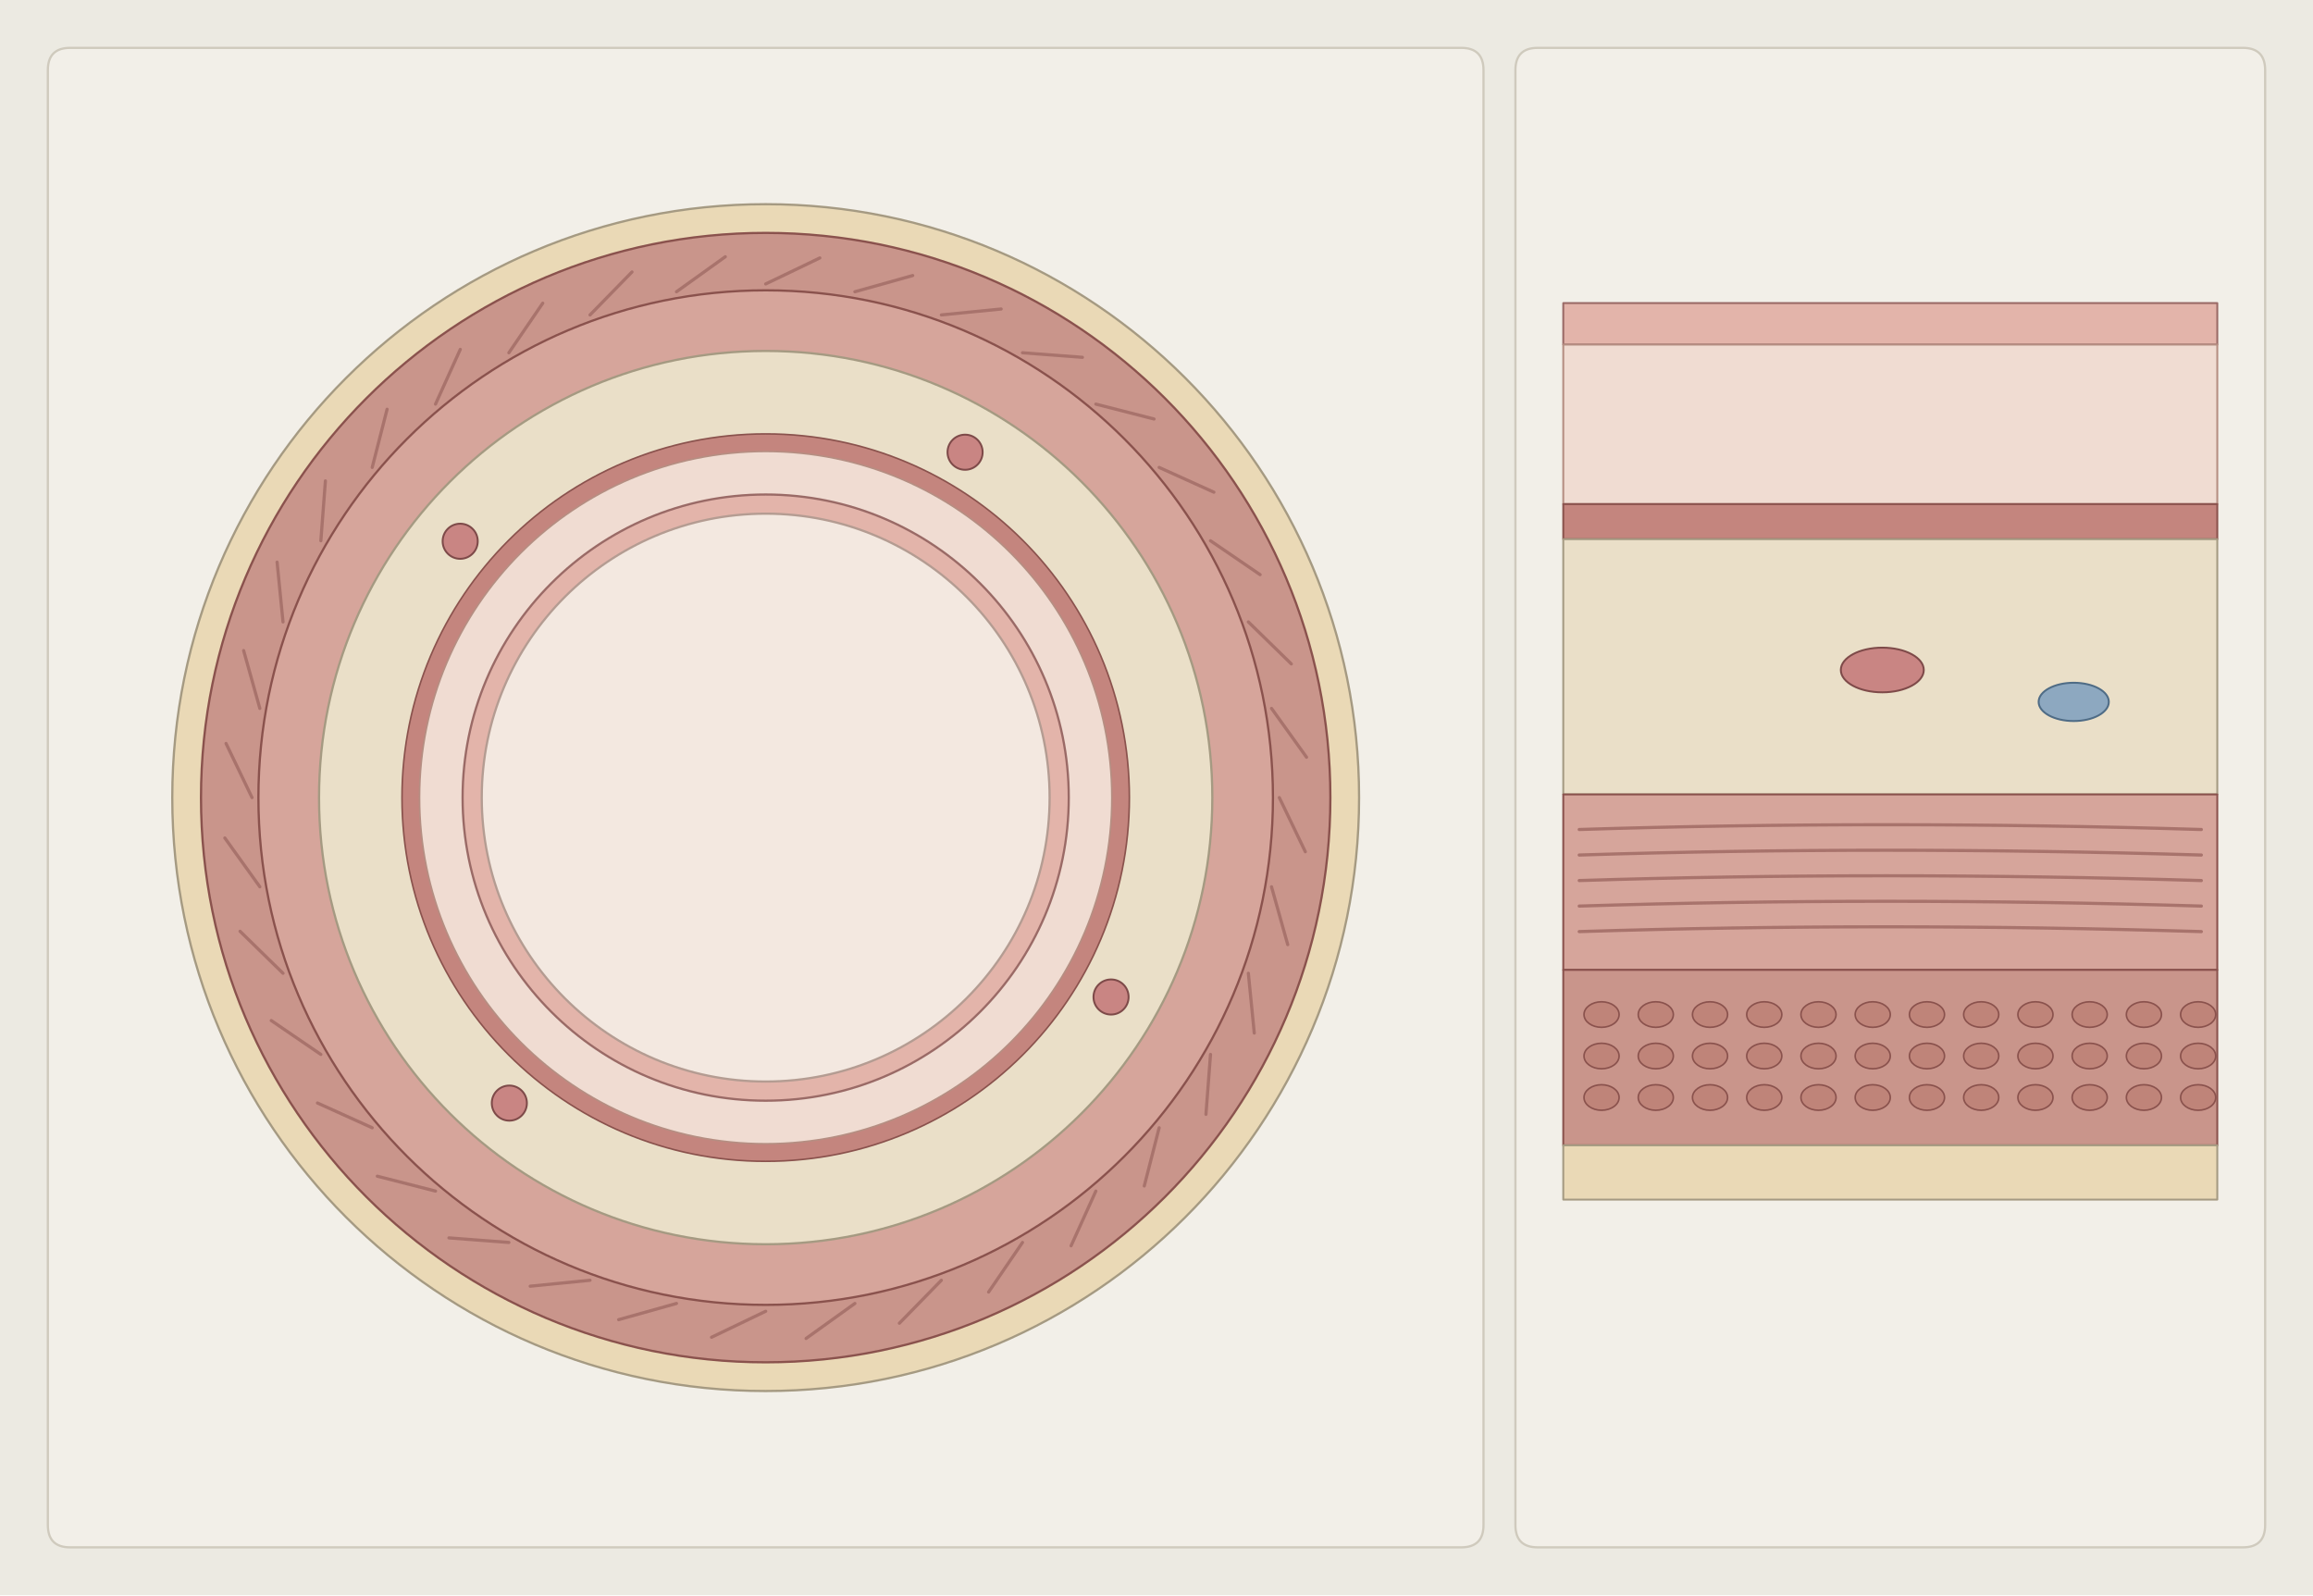
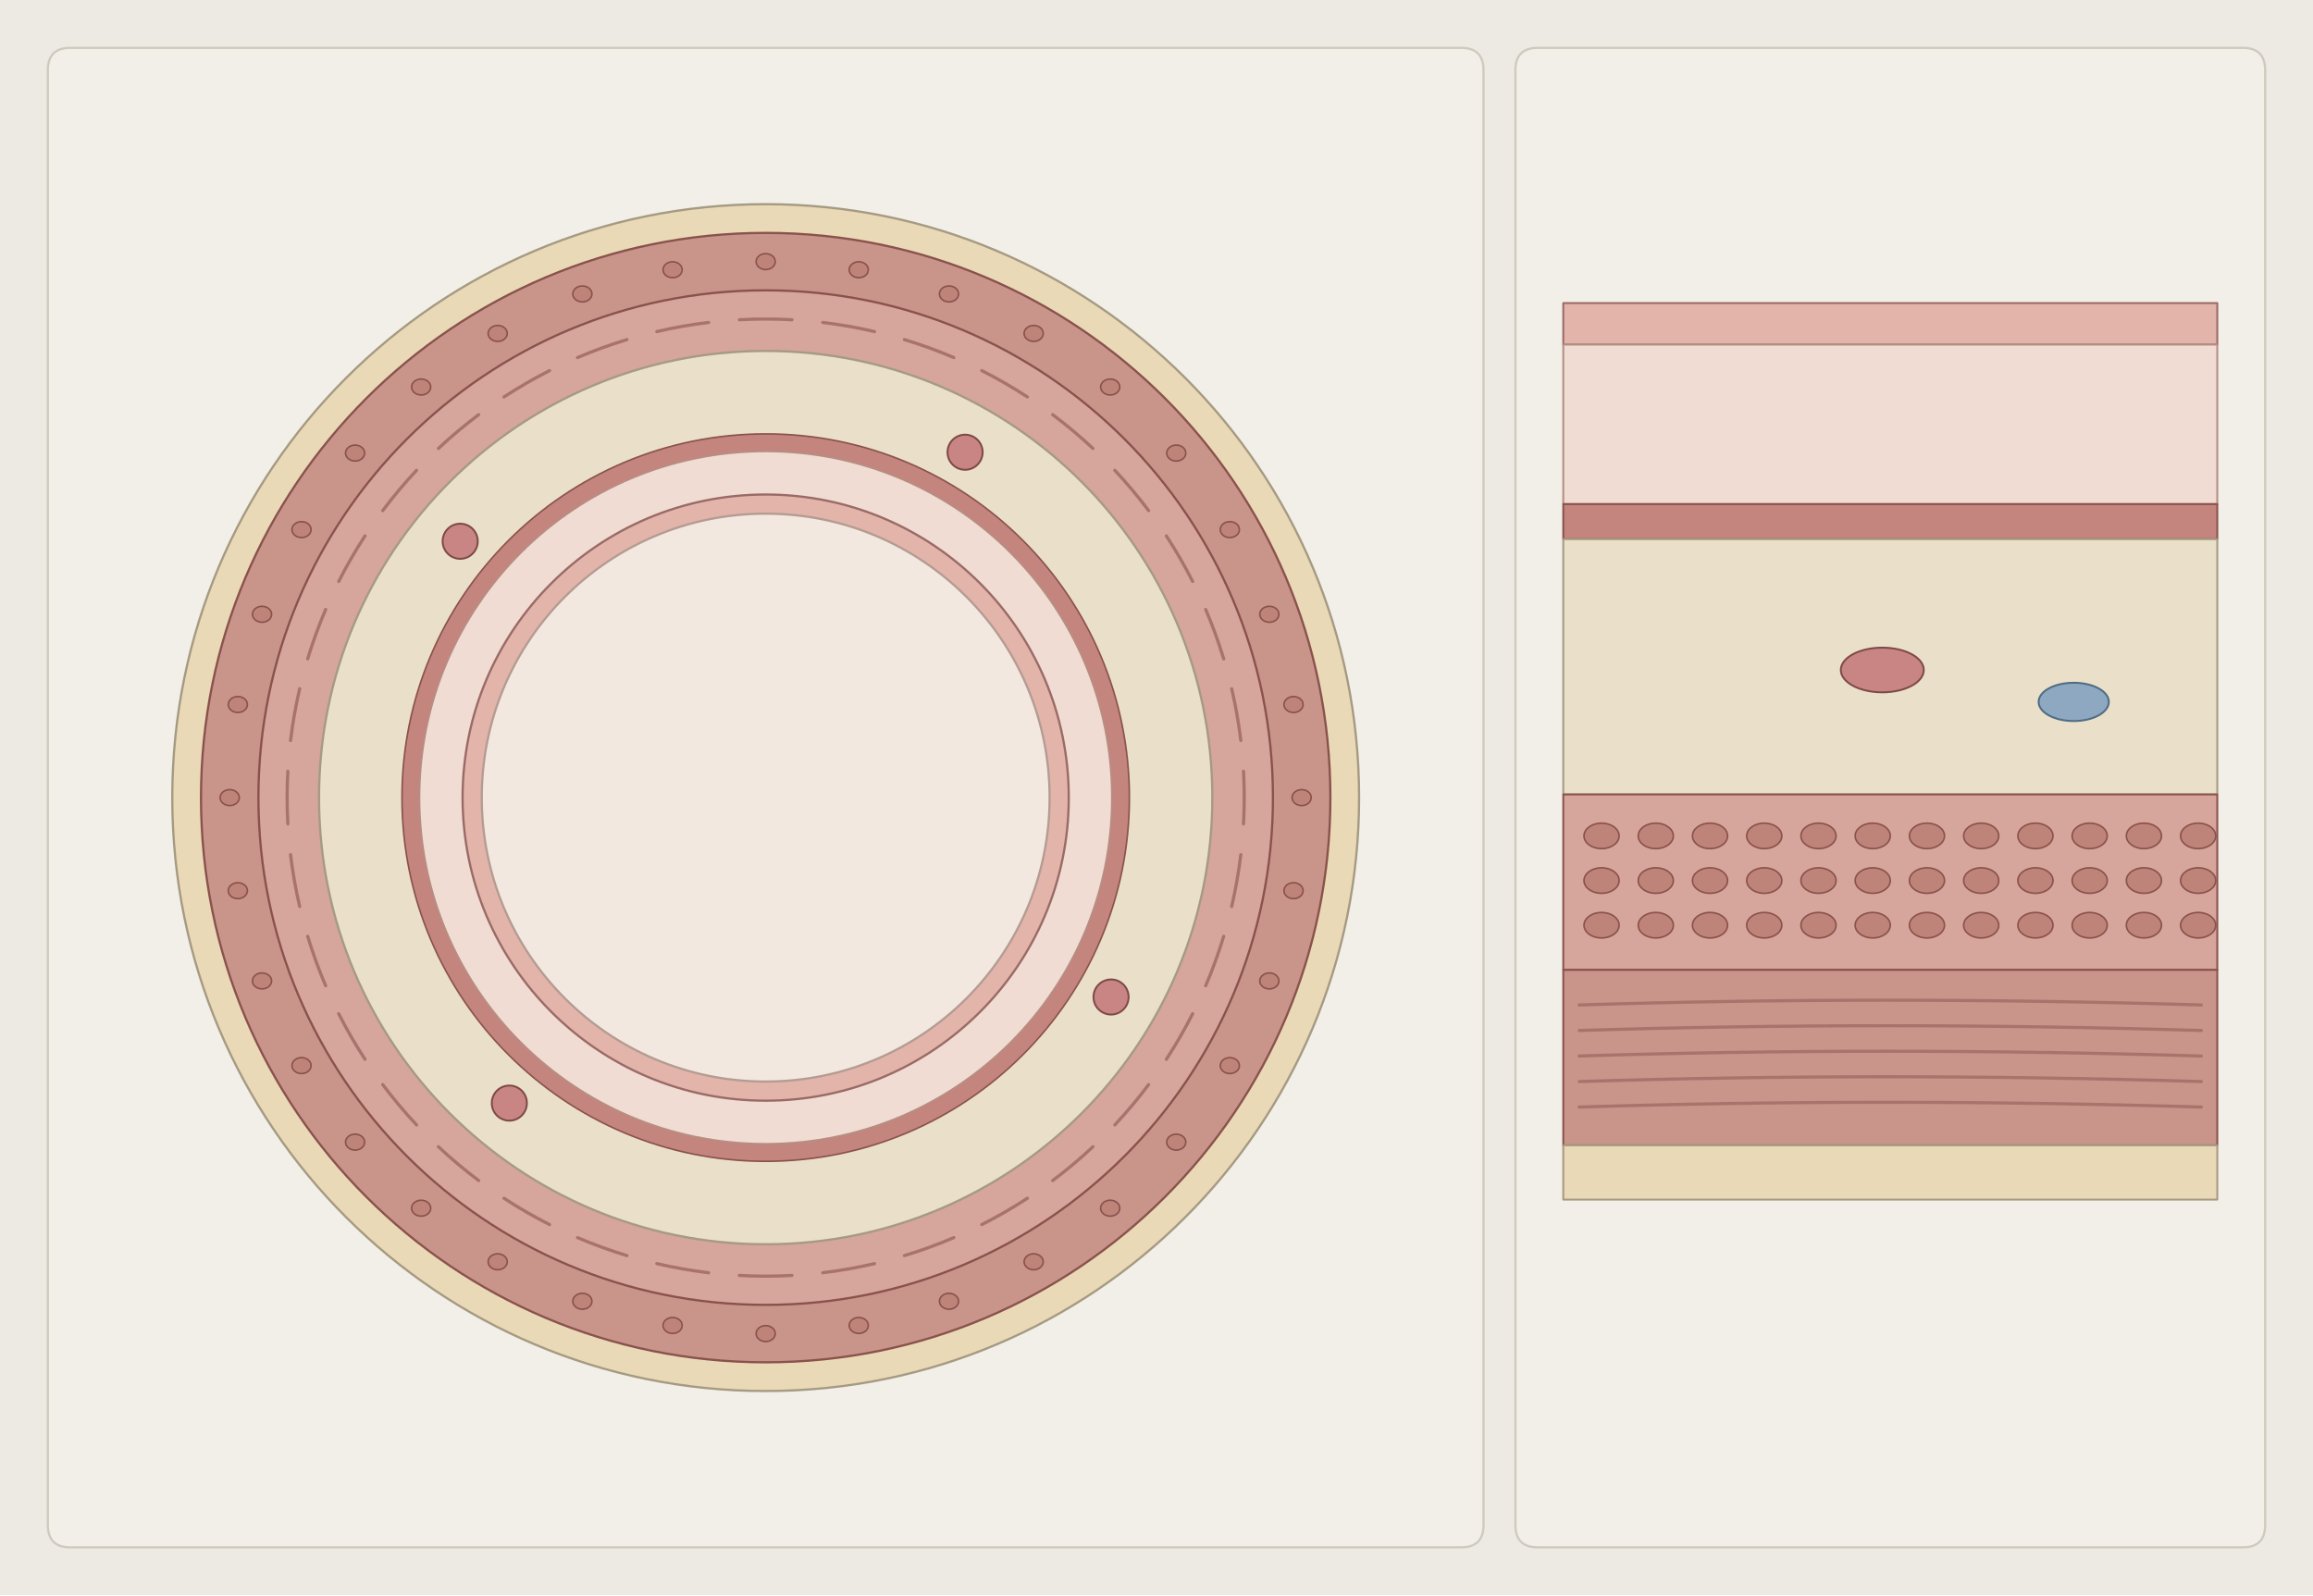
<svg xmlns="http://www.w3.org/2000/svg" viewBox="0 0 1450 1000" width="1450" height="1000">
  <rect width="1450" height="1000" fill="#ECEAE2" />
  <path d="M44 30H916Q930 30 930 44V956Q930 970 916 970H44Q30 970 30 956V44Q30 30 44 30Z" fill="#F2EFE8" stroke="#CFCABD" stroke-width="1.4" />
  <path d="M964 30H1406Q1420 30 1420 44V956Q1420 970 1406 970H964Q950 970 950 956V44Q950 30 964 30Z" fill="#F2EFE8" stroke="#CFCABD" stroke-width="1.4" />
  <path d="M108 500A372 372 0 1 0 852 500A372 372 0 1 0 108 500Z" fill="#EAD9B6" stroke="#A59A82" stroke-width="1.4" stroke-linejoin="round" />
  <path d="M126 500A354 354 0 1 0 834 500A354 354 0 1 0 126 500Z" fill="#C9958B" stroke="#8A524D" stroke-width="1.4" stroke-linejoin="round" />
  <path d="M162 500A318 318 0 1 0 798 500A318 318 0 1 0 162 500Z" fill="#D6A59B" stroke="#8A524D" stroke-width="1.4" stroke-linejoin="round" />
  <path d="M200 500A280 280 0 1 0 760 500A280 280 0 1 0 200 500Z" fill="#EADFC8" stroke="#A59A82" stroke-width="1.4" stroke-linejoin="round" />
  <path d="M252 500A228 228 0 1 0 708 500A228 228 0 1 0 252 500Z" fill="#C4857E" stroke="#8A524D" stroke-width="1" stroke-linejoin="round" />
  <path d="M263 500A217 217 0 1 0 697 500A217 217 0 1 0 263 500Z" fill="#F0DCD2" stroke="#B58E82" stroke-width="1" stroke-linejoin="round" />
  <path d="M290 500A190 190 0 1 0 670 500A190 190 0 1 0 290 500Z" fill="#E3B4AA" stroke="#9A6A66" stroke-width="1.4" stroke-linejoin="round" />
  <path d="M302 500A178 178 0 1 0 658 500A178 178 0 1 0 302 500Z" fill="#F3E8E0" stroke="#B49C92" stroke-width="1.4" stroke-linejoin="round" />
-   <path d="M802 500L818.301 533.943" fill="none" stroke="#A8736C" stroke-width="2" stroke-linecap="round" stroke-linejoin="round" />
-   <path d="M797.108 555.915L807.268 592.173" fill="none" stroke="#A8736C" stroke-width="2" stroke-linecap="round" stroke-linejoin="round" />
-   <path d="M782.581 610.13L786.29 647.602" fill="none" stroke="#A8736C" stroke-width="2" stroke-linecap="round" stroke-linejoin="round" />
-   <path d="M758.86 661L756.006 698.547" fill="none" stroke="#A8736C" stroke-width="2" stroke-linecap="round" stroke-linejoin="round" />
-   <path d="M726.666 706.978L717.336 743.458" fill="none" stroke="#A8736C" stroke-width="2" stroke-linecap="round" stroke-linejoin="round" />
-   <path d="M686.978 746.666L671.454 780.972" fill="none" stroke="#A8736C" stroke-width="2" stroke-linecap="round" stroke-linejoin="round" />
-   <path d="M641 778.86L619.755 809.949" fill="none" stroke="#A8736C" stroke-width="2" stroke-linecap="round" stroke-linejoin="round" />
-   <path d="M590.13 802.581L563.81 829.509" fill="none" stroke="#A8736C" stroke-width="2" stroke-linecap="round" stroke-linejoin="round" />
-   <path d="M535.915 817.108L505.318 839.056" fill="none" stroke="#A8736C" stroke-width="2" stroke-linecap="round" stroke-linejoin="round" />
-   <path d="M480 822L446.057 838.301" fill="none" stroke="#A8736C" stroke-width="2" stroke-linecap="round" stroke-linejoin="round" />
-   <path d="M424.085 817.108L387.827 827.268" fill="none" stroke="#A8736C" stroke-width="2" stroke-linecap="round" stroke-linejoin="round" />
-   <path d="M369.87 802.581L332.398 806.29" fill="none" stroke="#A8736C" stroke-width="2" stroke-linecap="round" stroke-linejoin="round" />
-   <path d="M319 778.86L281.453 776.006" fill="none" stroke="#A8736C" stroke-width="2" stroke-linecap="round" stroke-linejoin="round" />
-   <path d="M273.022 746.666L236.542 737.336" fill="none" stroke="#A8736C" stroke-width="2" stroke-linecap="round" stroke-linejoin="round" />
-   <path d="M233.334 706.978L199.028 691.454" fill="none" stroke="#A8736C" stroke-width="2" stroke-linecap="round" stroke-linejoin="round" />
-   <path d="M201.14 661L170.051 639.755" fill="none" stroke="#A8736C" stroke-width="2" stroke-linecap="round" stroke-linejoin="round" />
-   <path d="M177.419 610.13L150.491 583.81" fill="none" stroke="#A8736C" stroke-width="2" stroke-linecap="round" stroke-linejoin="round" />
-   <path d="M162.892 555.915L140.944 525.318" fill="none" stroke="#A8736C" stroke-width="2" stroke-linecap="round" stroke-linejoin="round" />
-   <path d="M158 500L141.699 466.057" fill="none" stroke="#A8736C" stroke-width="2" stroke-linecap="round" stroke-linejoin="round" />
-   <path d="M162.892 444.085L152.732 407.827" fill="none" stroke="#A8736C" stroke-width="2" stroke-linecap="round" stroke-linejoin="round" />
-   <path d="M177.419 389.87L173.71 352.398" fill="none" stroke="#A8736C" stroke-width="2" stroke-linecap="round" stroke-linejoin="round" />
-   <path d="M201.14 339L203.994 301.453" fill="none" stroke="#A8736C" stroke-width="2" stroke-linecap="round" stroke-linejoin="round" />
-   <path d="M233.334 293.022L242.664 256.542" fill="none" stroke="#A8736C" stroke-width="2" stroke-linecap="round" stroke-linejoin="round" />
-   <path d="M273.022 253.334L288.546 219.028" fill="none" stroke="#A8736C" stroke-width="2" stroke-linecap="round" stroke-linejoin="round" />
-   <path d="M319 221.14L340.245 190.051" fill="none" stroke="#A8736C" stroke-width="2" stroke-linecap="round" stroke-linejoin="round" />
-   <path d="M369.87 197.419L396.19 170.491" fill="none" stroke="#A8736C" stroke-width="2" stroke-linecap="round" stroke-linejoin="round" />
-   <path d="M424.085 182.892L454.682 160.944" fill="none" stroke="#A8736C" stroke-width="2" stroke-linecap="round" stroke-linejoin="round" />
-   <path d="M480 178L513.943 161.699" fill="none" stroke="#A8736C" stroke-width="2" stroke-linecap="round" stroke-linejoin="round" />
-   <path d="M535.915 182.892L572.173 172.732" fill="none" stroke="#A8736C" stroke-width="2" stroke-linecap="round" stroke-linejoin="round" />
-   <path d="M590.13 197.419L627.602 193.71" fill="none" stroke="#A8736C" stroke-width="2" stroke-linecap="round" stroke-linejoin="round" />
-   <path d="M641 221.14L678.547 223.994" fill="none" stroke="#A8736C" stroke-width="2" stroke-linecap="round" stroke-linejoin="round" />
-   <path d="M686.978 253.334L723.458 262.664" fill="none" stroke="#A8736C" stroke-width="2" stroke-linecap="round" stroke-linejoin="round" />
-   <path d="M726.666 293.022L760.972 308.546" fill="none" stroke="#A8736C" stroke-width="2" stroke-linecap="round" stroke-linejoin="round" />
-   <path d="M758.86 339L789.949 360.245" fill="none" stroke="#A8736C" stroke-width="2" stroke-linecap="round" stroke-linejoin="round" />
-   <path d="M782.581 389.87L809.509 416.19" fill="none" stroke="#A8736C" stroke-width="2" stroke-linecap="round" stroke-linejoin="round" />
-   <path d="M797.108 444.085L819.056 474.682" fill="none" stroke="#A8736C" stroke-width="2" stroke-linecap="round" stroke-linejoin="round" />
+   <path d="M810 500A6 5 0 1 0 822 500A6 5 0 1 0 810 500Z" fill="#BF8479" stroke="#8A524D" stroke-width="1" stroke-linejoin="round" />
+   <path d="M779.546 483.508A300 300 0 0 1 779.546 516.492" fill="none" stroke="#A8736C" stroke-width="2" stroke-linecap="round" stroke-linejoin="round" />
+   <path d="M804.9 558.35A6 5 0 1 0 816.9 558.35A6 5 0 1 0 804.9 558.35Z" fill="#BF8479" stroke="#8A524D" stroke-width="1" stroke-linejoin="round" />
+   <path d="M777.859 535.775A300 300 0 0 1 772.132 568.257" fill="none" stroke="#A8736C" stroke-width="2" stroke-linecap="round" stroke-linejoin="round" />
+   <path d="M789.74 614.92A6 5 0 1 0 801.74 614.92A6 5 0 1 0 789.74 614.92Z" fill="#BF8479" stroke="#8A524D" stroke-width="1" stroke-linejoin="round" />
+   <path d="M767.122 586.954A300 300 0 0 1 755.841 617.948" fill="none" stroke="#A8736C" stroke-width="2" stroke-linecap="round" stroke-linejoin="round" />
+   <path d="M764.98 668A6 5 0 1 0 776.98 668A6 5 0 1 0 764.98 668Z" fill="#BF8479" stroke="#8A524D" stroke-width="1" stroke-linejoin="round" />
+   <path d="M747.661 635.491A300 300 0 0 1 731.169 664.055" fill="none" stroke="#A8736C" stroke-width="2" stroke-linecap="round" stroke-linejoin="round" />
+   <path d="M731.39 715.98A6 5 0 1 0 743.39 715.98A6 5 0 1 0 731.39 715.98Z" fill="#BF8479" stroke="#8A524D" stroke-width="1" stroke-linejoin="round" />
+   <path d="M720.066 679.911A300 300 0 0 1 698.865 705.178" fill="none" stroke="#A8736C" stroke-width="2" stroke-linecap="round" stroke-linejoin="round" />
+   <path d="M689.98 757.39A6 5 0 1 0 701.98 757.39A6 5 0 1 0 689.98 757.39Z" fill="#BF8479" stroke="#8A524D" stroke-width="1" stroke-linejoin="round" />
+   <path d="M685.178 718.865A300 300 0 0 1 659.911 740.066" fill="none" stroke="#A8736C" stroke-width="2" stroke-linecap="round" stroke-linejoin="round" />
+   <path d="M642 790.98A6 5 0 1 0 654 790.98A6 5 0 1 0 642 790.98Z" fill="#BF8479" stroke="#8A524D" stroke-width="1" stroke-linejoin="round" />
+   <path d="M644.055 751.169A300 300 0 0 1 615.491 767.661" fill="none" stroke="#A8736C" stroke-width="2" stroke-linecap="round" stroke-linejoin="round" />
+   <path d="M588.92 815.74A6 5 0 1 0 600.92 815.74A6 5 0 1 0 588.92 815.74Z" fill="#BF8479" stroke="#8A524D" stroke-width="1" stroke-linejoin="round" />
+   <path d="M597.948 775.841A300 300 0 0 1 566.954 787.122" fill="none" stroke="#A8736C" stroke-width="2" stroke-linecap="round" stroke-linejoin="round" />
+   <path d="M532.35 830.9A6 5 0 1 0 544.35 830.9A6 5 0 1 0 532.35 830.9Z" fill="#BF8479" stroke="#8A524D" stroke-width="1" stroke-linejoin="round" />
+   <path d="M548.257 792.132A300 300 0 0 1 515.775 797.859" fill="none" stroke="#A8736C" stroke-width="2" stroke-linecap="round" stroke-linejoin="round" />
+   <path d="M474 836A6 5 0 1 0 486 836A6 5 0 1 0 474 836Z" fill="#BF8479" stroke="#8A524D" stroke-width="1" stroke-linejoin="round" />
+   <path d="M496.492 799.546A300 300 0 0 1 463.508 799.546" fill="none" stroke="#A8736C" stroke-width="2" stroke-linecap="round" stroke-linejoin="round" />
+   <path d="M415.65 830.9A6 5 0 1 0 427.65 830.9A6 5 0 1 0 415.65 830.9Z" fill="#BF8479" stroke="#8A524D" stroke-width="1" stroke-linejoin="round" />
+   <path d="M444.225 797.859A300 300 0 0 1 411.743 792.132" fill="none" stroke="#A8736C" stroke-width="2" stroke-linecap="round" stroke-linejoin="round" />
+   <path d="M359.08 815.74A6 5 0 1 0 371.08 815.74A6 5 0 1 0 359.08 815.74Z" fill="#BF8479" stroke="#8A524D" stroke-width="1" stroke-linejoin="round" />
+   <path d="M393.046 787.122A300 300 0 0 1 362.052 775.841" fill="none" stroke="#A8736C" stroke-width="2" stroke-linecap="round" stroke-linejoin="round" />
+   <path d="M306 790.98A6 5 0 1 0 318 790.98A6 5 0 1 0 306 790.98Z" fill="#BF8479" stroke="#8A524D" stroke-width="1" stroke-linejoin="round" />
+   <path d="M344.509 767.661A300 300 0 0 1 315.945 751.169" fill="none" stroke="#A8736C" stroke-width="2" stroke-linecap="round" stroke-linejoin="round" />
+   <path d="M258.02 757.39A6 5 0 1 0 270.02 757.39A6 5 0 1 0 258.02 757.39Z" fill="#BF8479" stroke="#8A524D" stroke-width="1" stroke-linejoin="round" />
+   <path d="M300.089 740.066A300 300 0 0 1 274.822 718.865" fill="none" stroke="#A8736C" stroke-width="2" stroke-linecap="round" stroke-linejoin="round" />
+   <path d="M216.61 715.98A6 5 0 1 0 228.61 715.98A6 5 0 1 0 216.61 715.98Z" fill="#BF8479" stroke="#8A524D" stroke-width="1" stroke-linejoin="round" />
+   <path d="M261.135 705.178A300 300 0 0 1 239.934 679.911" fill="none" stroke="#A8736C" stroke-width="2" stroke-linecap="round" stroke-linejoin="round" />
+   <path d="M183.02 668A6 5 0 1 0 195.02 668A6 5 0 1 0 183.02 668Z" fill="#BF8479" stroke="#8A524D" stroke-width="1" stroke-linejoin="round" />
+   <path d="M228.831 664.055A300 300 0 0 1 212.339 635.491" fill="none" stroke="#A8736C" stroke-width="2" stroke-linecap="round" stroke-linejoin="round" />
+   <path d="M158.26 614.92A6 5 0 1 0 170.26 614.92A6 5 0 1 0 158.26 614.92Z" fill="#BF8479" stroke="#8A524D" stroke-width="1" stroke-linejoin="round" />
+   <path d="M204.159 617.948A300 300 0 0 1 192.878 586.954" fill="none" stroke="#A8736C" stroke-width="2" stroke-linecap="round" stroke-linejoin="round" />
+   <path d="M143.1 558.35A6 5 0 1 0 155.1 558.35A6 5 0 1 0 143.1 558.35Z" fill="#BF8479" stroke="#8A524D" stroke-width="1" stroke-linejoin="round" />
+   <path d="M187.868 568.257A300 300 0 0 1 182.141 535.775" fill="none" stroke="#A8736C" stroke-width="2" stroke-linecap="round" stroke-linejoin="round" />
+   <path d="M138 500A6 5 0 1 0 150 500A6 5 0 1 0 138 500Z" fill="#BF8479" stroke="#8A524D" stroke-width="1" stroke-linejoin="round" />
+   <path d="M180.454 516.492A300 300 0 0 1 180.454 483.508" fill="none" stroke="#A8736C" stroke-width="2" stroke-linecap="round" stroke-linejoin="round" />
+   <path d="M143.1 441.65A6 5 0 1 0 155.1 441.65A6 5 0 1 0 143.1 441.65Z" fill="#BF8479" stroke="#8A524D" stroke-width="1" stroke-linejoin="round" />
+   <path d="M182.141 464.225A300 300 0 0 1 187.868 431.743" fill="none" stroke="#A8736C" stroke-width="2" stroke-linecap="round" stroke-linejoin="round" />
+   <path d="M158.26 385.08A6 5 0 1 0 170.26 385.08A6 5 0 1 0 158.26 385.08Z" fill="#BF8479" stroke="#8A524D" stroke-width="1" stroke-linejoin="round" />
+   <path d="M192.878 413.046A300 300 0 0 1 204.159 382.052" fill="none" stroke="#A8736C" stroke-width="2" stroke-linecap="round" stroke-linejoin="round" />
+   <path d="M183.02 332A6 5 0 1 0 195.02 332A6 5 0 1 0 183.02 332Z" fill="#BF8479" stroke="#8A524D" stroke-width="1" stroke-linejoin="round" />
+   <path d="M212.339 364.509A300 300 0 0 1 228.831 335.945" fill="none" stroke="#A8736C" stroke-width="2" stroke-linecap="round" stroke-linejoin="round" />
+   <path d="M216.61 284.02A6 5 0 1 0 228.61 284.02A6 5 0 1 0 216.61 284.02Z" fill="#BF8479" stroke="#8A524D" stroke-width="1" stroke-linejoin="round" />
+   <path d="M239.934 320.089A300 300 0 0 1 261.135 294.822" fill="none" stroke="#A8736C" stroke-width="2" stroke-linecap="round" stroke-linejoin="round" />
+   <path d="M258.02 242.61A6 5 0 1 0 270.02 242.61A6 5 0 1 0 258.02 242.61Z" fill="#BF8479" stroke="#8A524D" stroke-width="1" stroke-linejoin="round" />
+   <path d="M274.822 281.135A300 300 0 0 1 300.089 259.934" fill="none" stroke="#A8736C" stroke-width="2" stroke-linecap="round" stroke-linejoin="round" />
+   <path d="M306 209.02A6 5 0 1 0 318 209.02A6 5 0 1 0 306 209.02Z" fill="#BF8479" stroke="#8A524D" stroke-width="1" stroke-linejoin="round" />
+   <path d="M315.945 248.831A300 300 0 0 1 344.509 232.339" fill="none" stroke="#A8736C" stroke-width="2" stroke-linecap="round" stroke-linejoin="round" />
+   <path d="M359.08 184.26A6 5 0 1 0 371.08 184.26A6 5 0 1 0 359.08 184.26Z" fill="#BF8479" stroke="#8A524D" stroke-width="1" stroke-linejoin="round" />
+   <path d="M362.052 224.159A300 300 0 0 1 393.046 212.878" fill="none" stroke="#A8736C" stroke-width="2" stroke-linecap="round" stroke-linejoin="round" />
+   <path d="M415.65 169.1A6 5 0 1 0 427.65 169.1A6 5 0 1 0 415.65 169.1Z" fill="#BF8479" stroke="#8A524D" stroke-width="1" stroke-linejoin="round" />
+   <path d="M411.743 207.868A300 300 0 0 1 444.225 202.141" fill="none" stroke="#A8736C" stroke-width="2" stroke-linecap="round" stroke-linejoin="round" />
+   <path d="M474 164A6 5 0 1 0 486 164A6 5 0 1 0 474 164Z" fill="#BF8479" stroke="#8A524D" stroke-width="1" stroke-linejoin="round" />
+   <path d="M463.508 200.454A300 300 0 0 1 496.492 200.454" fill="none" stroke="#A8736C" stroke-width="2" stroke-linecap="round" stroke-linejoin="round" />
+   <path d="M532.35 169.1A6 5 0 1 0 544.35 169.1A6 5 0 1 0 532.35 169.1Z" fill="#BF8479" stroke="#8A524D" stroke-width="1" stroke-linejoin="round" />
+   <path d="M515.775 202.141A300 300 0 0 1 548.257 207.868" fill="none" stroke="#A8736C" stroke-width="2" stroke-linecap="round" stroke-linejoin="round" />
+   <path d="M588.92 184.26A6 5 0 1 0 600.92 184.26A6 5 0 1 0 588.92 184.26Z" fill="#BF8479" stroke="#8A524D" stroke-width="1" stroke-linejoin="round" />
+   <path d="M566.954 212.878A300 300 0 0 1 597.948 224.159" fill="none" stroke="#A8736C" stroke-width="2" stroke-linecap="round" stroke-linejoin="round" />
+   <path d="M642 209.02A6 5 0 1 0 654 209.02A6 5 0 1 0 642 209.02Z" fill="#BF8479" stroke="#8A524D" stroke-width="1" stroke-linejoin="round" />
+   <path d="M615.491 232.339A300 300 0 0 1 644.055 248.831" fill="none" stroke="#A8736C" stroke-width="2" stroke-linecap="round" stroke-linejoin="round" />
+   <path d="M689.98 242.61A6 5 0 1 0 701.98 242.61A6 5 0 1 0 689.98 242.61Z" fill="#BF8479" stroke="#8A524D" stroke-width="1" stroke-linejoin="round" />
+   <path d="M659.911 259.934A300 300 0 0 1 685.178 281.135" fill="none" stroke="#A8736C" stroke-width="2" stroke-linecap="round" stroke-linejoin="round" />
+   <path d="M731.39 284.02A6 5 0 1 0 743.39 284.02A6 5 0 1 0 731.39 284.02Z" fill="#BF8479" stroke="#8A524D" stroke-width="1" stroke-linejoin="round" />
+   <path d="M698.865 294.822A300 300 0 0 1 720.066 320.089" fill="none" stroke="#A8736C" stroke-width="2" stroke-linecap="round" stroke-linejoin="round" />
+   <path d="M764.98 332A6 5 0 1 0 776.98 332A6 5 0 1 0 764.98 332Z" fill="#BF8479" stroke="#8A524D" stroke-width="1" stroke-linejoin="round" />
+   <path d="M731.169 335.945A300 300 0 0 1 747.661 364.509" fill="none" stroke="#A8736C" stroke-width="2" stroke-linecap="round" stroke-linejoin="round" />
+   <path d="M789.74 385.08A6 5 0 1 0 801.74 385.08A6 5 0 1 0 789.74 385.08Z" fill="#BF8479" stroke="#8A524D" stroke-width="1" stroke-linejoin="round" />
+   <path d="M755.841 382.052A300 300 0 0 1 767.122 413.046" fill="none" stroke="#A8736C" stroke-width="2" stroke-linecap="round" stroke-linejoin="round" />
+   <path d="M804.9 441.65A6 5 0 1 0 816.9 441.65A6 5 0 1 0 804.9 441.65Z" fill="#BF8479" stroke="#8A524D" stroke-width="1" stroke-linejoin="round" />
+   <path d="M772.132 431.743A300 300 0 0 1 777.859 464.225" fill="none" stroke="#A8736C" stroke-width="2" stroke-linecap="round" stroke-linejoin="round" />
  <path d="M685.51 625A11 11 0 1 0 707.51 625A11 11 0 1 0 685.51 625Z" fill="#C98583" stroke="#7E4A49" stroke-width="1.2" stroke-linejoin="round" />
  <path d="M308.3 691.51A11 11 0 1 0 330.3 691.51A11 11 0 1 0 308.3 691.51Z" fill="#C98583" stroke="#7E4A49" stroke-width="1.2" stroke-linejoin="round" />
  <path d="M277.49 339.3A11 11 0 1 0 299.49 339.3A11 11 0 1 0 277.49 339.3Z" fill="#C98583" stroke="#7E4A49" stroke-width="1.2" stroke-linejoin="round" />
  <path d="M594 283.49A11 11 0 1 0 616 283.49A11 11 0 1 0 594 283.49Z" fill="#C98583" stroke="#7E4A49" stroke-width="1.2" stroke-linejoin="round" />
  <path d="M980 190L1390 190L1390 216L980 216Z" fill="#E3B4AA" stroke="#9A6A66" stroke-width="1.2" stroke-linejoin="round" />
  <path d="M980 216L1390 216L1390 316L980 316Z" fill="#F0DCD2" stroke="#B58E82" stroke-width="1.2" stroke-linejoin="round" />
  <path d="M980 316L1390 316L1390 338L980 338Z" fill="#C4857E" stroke="#8A524D" stroke-width="1.2" stroke-linejoin="round" />
  <path d="M980 338L1390 338L1390 498L980 498Z" fill="#EADFC8" stroke="#A59A82" stroke-width="1.2" stroke-linejoin="round" />
  <path d="M980 498L1390 498L1390 608L980 608Z" fill="#D6A59B" stroke="#8A524D" stroke-width="1.2" stroke-linejoin="round" />
  <path d="M980 608L1390 608L1390 718L980 718Z" fill="#C9958B" stroke="#8A524D" stroke-width="1.2" stroke-linejoin="round" />
  <path d="M980 718L1390 718L1390 752L980 752Z" fill="#EAD9B6" stroke="#A59A82" stroke-width="1.2" stroke-linejoin="round" />
-   <path d="M990 520Q1180 514 1380 520" fill="none" stroke="#A8736C" stroke-width="2" stroke-linecap="round" stroke-linejoin="round" />
-   <path d="M990 536Q1180 530 1380 536" fill="none" stroke="#A8736C" stroke-width="2" stroke-linecap="round" stroke-linejoin="round" />
-   <path d="M990 552Q1180 546 1380 552" fill="none" stroke="#A8736C" stroke-width="2" stroke-linecap="round" stroke-linejoin="round" />
-   <path d="M990 568Q1180 562 1380 568" fill="none" stroke="#A8736C" stroke-width="2" stroke-linecap="round" stroke-linejoin="round" />
-   <path d="M990 584Q1180 578 1380 584" fill="none" stroke="#A8736C" stroke-width="2" stroke-linecap="round" stroke-linejoin="round" />
-   <path d="M993 636A11 8 0 1 0 1015 636A11 8 0 1 0 993 636Z" fill="#BF8479" stroke="#8A524D" stroke-width="1" stroke-linejoin="round" />
-   <path d="M993 662A11 8 0 1 0 1015 662A11 8 0 1 0 993 662Z" fill="#BF8479" stroke="#8A524D" stroke-width="1" stroke-linejoin="round" />
-   <path d="M993 688A11 8 0 1 0 1015 688A11 8 0 1 0 993 688Z" fill="#BF8479" stroke="#8A524D" stroke-width="1" stroke-linejoin="round" />
-   <path d="M1027 636A11 8 0 1 0 1049 636A11 8 0 1 0 1027 636Z" fill="#BF8479" stroke="#8A524D" stroke-width="1" stroke-linejoin="round" />
-   <path d="M1027 662A11 8 0 1 0 1049 662A11 8 0 1 0 1027 662Z" fill="#BF8479" stroke="#8A524D" stroke-width="1" stroke-linejoin="round" />
-   <path d="M1027 688A11 8 0 1 0 1049 688A11 8 0 1 0 1027 688Z" fill="#BF8479" stroke="#8A524D" stroke-width="1" stroke-linejoin="round" />
-   <path d="M1061 636A11 8 0 1 0 1083 636A11 8 0 1 0 1061 636Z" fill="#BF8479" stroke="#8A524D" stroke-width="1" stroke-linejoin="round" />
-   <path d="M1061 662A11 8 0 1 0 1083 662A11 8 0 1 0 1061 662Z" fill="#BF8479" stroke="#8A524D" stroke-width="1" stroke-linejoin="round" />
-   <path d="M1061 688A11 8 0 1 0 1083 688A11 8 0 1 0 1061 688Z" fill="#BF8479" stroke="#8A524D" stroke-width="1" stroke-linejoin="round" />
-   <path d="M1095 636A11 8 0 1 0 1117 636A11 8 0 1 0 1095 636Z" fill="#BF8479" stroke="#8A524D" stroke-width="1" stroke-linejoin="round" />
-   <path d="M1095 662A11 8 0 1 0 1117 662A11 8 0 1 0 1095 662Z" fill="#BF8479" stroke="#8A524D" stroke-width="1" stroke-linejoin="round" />
-   <path d="M1095 688A11 8 0 1 0 1117 688A11 8 0 1 0 1095 688Z" fill="#BF8479" stroke="#8A524D" stroke-width="1" stroke-linejoin="round" />
-   <path d="M1129 636A11 8 0 1 0 1151 636A11 8 0 1 0 1129 636Z" fill="#BF8479" stroke="#8A524D" stroke-width="1" stroke-linejoin="round" />
-   <path d="M1129 662A11 8 0 1 0 1151 662A11 8 0 1 0 1129 662Z" fill="#BF8479" stroke="#8A524D" stroke-width="1" stroke-linejoin="round" />
-   <path d="M1129 688A11 8 0 1 0 1151 688A11 8 0 1 0 1129 688Z" fill="#BF8479" stroke="#8A524D" stroke-width="1" stroke-linejoin="round" />
-   <path d="M1163 636A11 8 0 1 0 1185 636A11 8 0 1 0 1163 636Z" fill="#BF8479" stroke="#8A524D" stroke-width="1" stroke-linejoin="round" />
-   <path d="M1163 662A11 8 0 1 0 1185 662A11 8 0 1 0 1163 662Z" fill="#BF8479" stroke="#8A524D" stroke-width="1" stroke-linejoin="round" />
-   <path d="M1163 688A11 8 0 1 0 1185 688A11 8 0 1 0 1163 688Z" fill="#BF8479" stroke="#8A524D" stroke-width="1" stroke-linejoin="round" />
-   <path d="M1197 636A11 8 0 1 0 1219 636A11 8 0 1 0 1197 636Z" fill="#BF8479" stroke="#8A524D" stroke-width="1" stroke-linejoin="round" />
-   <path d="M1197 662A11 8 0 1 0 1219 662A11 8 0 1 0 1197 662Z" fill="#BF8479" stroke="#8A524D" stroke-width="1" stroke-linejoin="round" />
-   <path d="M1197 688A11 8 0 1 0 1219 688A11 8 0 1 0 1197 688Z" fill="#BF8479" stroke="#8A524D" stroke-width="1" stroke-linejoin="round" />
-   <path d="M1231 636A11 8 0 1 0 1253 636A11 8 0 1 0 1231 636Z" fill="#BF8479" stroke="#8A524D" stroke-width="1" stroke-linejoin="round" />
-   <path d="M1231 662A11 8 0 1 0 1253 662A11 8 0 1 0 1231 662Z" fill="#BF8479" stroke="#8A524D" stroke-width="1" stroke-linejoin="round" />
-   <path d="M1231 688A11 8 0 1 0 1253 688A11 8 0 1 0 1231 688Z" fill="#BF8479" stroke="#8A524D" stroke-width="1" stroke-linejoin="round" />
-   <path d="M1265 636A11 8 0 1 0 1287 636A11 8 0 1 0 1265 636Z" fill="#BF8479" stroke="#8A524D" stroke-width="1" stroke-linejoin="round" />
-   <path d="M1265 662A11 8 0 1 0 1287 662A11 8 0 1 0 1265 662Z" fill="#BF8479" stroke="#8A524D" stroke-width="1" stroke-linejoin="round" />
-   <path d="M1265 688A11 8 0 1 0 1287 688A11 8 0 1 0 1265 688Z" fill="#BF8479" stroke="#8A524D" stroke-width="1" stroke-linejoin="round" />
-   <path d="M1299 636A11 8 0 1 0 1321 636A11 8 0 1 0 1299 636Z" fill="#BF8479" stroke="#8A524D" stroke-width="1" stroke-linejoin="round" />
-   <path d="M1299 662A11 8 0 1 0 1321 662A11 8 0 1 0 1299 662Z" fill="#BF8479" stroke="#8A524D" stroke-width="1" stroke-linejoin="round" />
-   <path d="M1299 688A11 8 0 1 0 1321 688A11 8 0 1 0 1299 688Z" fill="#BF8479" stroke="#8A524D" stroke-width="1" stroke-linejoin="round" />
-   <path d="M1333 636A11 8 0 1 0 1355 636A11 8 0 1 0 1333 636Z" fill="#BF8479" stroke="#8A524D" stroke-width="1" stroke-linejoin="round" />
-   <path d="M1333 662A11 8 0 1 0 1355 662A11 8 0 1 0 1333 662Z" fill="#BF8479" stroke="#8A524D" stroke-width="1" stroke-linejoin="round" />
-   <path d="M1333 688A11 8 0 1 0 1355 688A11 8 0 1 0 1333 688Z" fill="#BF8479" stroke="#8A524D" stroke-width="1" stroke-linejoin="round" />
-   <path d="M1367 636A11 8 0 1 0 1389 636A11 8 0 1 0 1367 636Z" fill="#BF8479" stroke="#8A524D" stroke-width="1" stroke-linejoin="round" />
-   <path d="M1367 662A11 8 0 1 0 1389 662A11 8 0 1 0 1367 662Z" fill="#BF8479" stroke="#8A524D" stroke-width="1" stroke-linejoin="round" />
-   <path d="M1367 688A11 8 0 1 0 1389 688A11 8 0 1 0 1367 688Z" fill="#BF8479" stroke="#8A524D" stroke-width="1" stroke-linejoin="round" />
+   <path d="M993 524A11 8 0 1 0 1015 524A11 8 0 1 0 993 524Z" fill="#BF8479" stroke="#8A524D" stroke-width="1" stroke-linejoin="round" />
+   <path d="M993 552A11 8 0 1 0 1015 552A11 8 0 1 0 993 552Z" fill="#BF8479" stroke="#8A524D" stroke-width="1" stroke-linejoin="round" />
+   <path d="M993 580A11 8 0 1 0 1015 580A11 8 0 1 0 993 580Z" fill="#BF8479" stroke="#8A524D" stroke-width="1" stroke-linejoin="round" />
+   <path d="M1027 524A11 8 0 1 0 1049 524A11 8 0 1 0 1027 524Z" fill="#BF8479" stroke="#8A524D" stroke-width="1" stroke-linejoin="round" />
+   <path d="M1027 552A11 8 0 1 0 1049 552A11 8 0 1 0 1027 552Z" fill="#BF8479" stroke="#8A524D" stroke-width="1" stroke-linejoin="round" />
+   <path d="M1027 580A11 8 0 1 0 1049 580A11 8 0 1 0 1027 580Z" fill="#BF8479" stroke="#8A524D" stroke-width="1" stroke-linejoin="round" />
+   <path d="M1061 524A11 8 0 1 0 1083 524A11 8 0 1 0 1061 524Z" fill="#BF8479" stroke="#8A524D" stroke-width="1" stroke-linejoin="round" />
+   <path d="M1061 552A11 8 0 1 0 1083 552A11 8 0 1 0 1061 552Z" fill="#BF8479" stroke="#8A524D" stroke-width="1" stroke-linejoin="round" />
+   <path d="M1061 580A11 8 0 1 0 1083 580A11 8 0 1 0 1061 580Z" fill="#BF8479" stroke="#8A524D" stroke-width="1" stroke-linejoin="round" />
+   <path d="M1095 524A11 8 0 1 0 1117 524A11 8 0 1 0 1095 524Z" fill="#BF8479" stroke="#8A524D" stroke-width="1" stroke-linejoin="round" />
+   <path d="M1095 552A11 8 0 1 0 1117 552A11 8 0 1 0 1095 552Z" fill="#BF8479" stroke="#8A524D" stroke-width="1" stroke-linejoin="round" />
+   <path d="M1095 580A11 8 0 1 0 1117 580A11 8 0 1 0 1095 580Z" fill="#BF8479" stroke="#8A524D" stroke-width="1" stroke-linejoin="round" />
+   <path d="M1129 524A11 8 0 1 0 1151 524A11 8 0 1 0 1129 524Z" fill="#BF8479" stroke="#8A524D" stroke-width="1" stroke-linejoin="round" />
+   <path d="M1129 552A11 8 0 1 0 1151 552A11 8 0 1 0 1129 552Z" fill="#BF8479" stroke="#8A524D" stroke-width="1" stroke-linejoin="round" />
+   <path d="M1129 580A11 8 0 1 0 1151 580A11 8 0 1 0 1129 580Z" fill="#BF8479" stroke="#8A524D" stroke-width="1" stroke-linejoin="round" />
+   <path d="M1163 524A11 8 0 1 0 1185 524A11 8 0 1 0 1163 524Z" fill="#BF8479" stroke="#8A524D" stroke-width="1" stroke-linejoin="round" />
+   <path d="M1163 552A11 8 0 1 0 1185 552A11 8 0 1 0 1163 552Z" fill="#BF8479" stroke="#8A524D" stroke-width="1" stroke-linejoin="round" />
+   <path d="M1163 580A11 8 0 1 0 1185 580A11 8 0 1 0 1163 580Z" fill="#BF8479" stroke="#8A524D" stroke-width="1" stroke-linejoin="round" />
+   <path d="M1197 524A11 8 0 1 0 1219 524A11 8 0 1 0 1197 524Z" fill="#BF8479" stroke="#8A524D" stroke-width="1" stroke-linejoin="round" />
+   <path d="M1197 552A11 8 0 1 0 1219 552A11 8 0 1 0 1197 552Z" fill="#BF8479" stroke="#8A524D" stroke-width="1" stroke-linejoin="round" />
+   <path d="M1197 580A11 8 0 1 0 1219 580A11 8 0 1 0 1197 580Z" fill="#BF8479" stroke="#8A524D" stroke-width="1" stroke-linejoin="round" />
+   <path d="M1231 524A11 8 0 1 0 1253 524A11 8 0 1 0 1231 524Z" fill="#BF8479" stroke="#8A524D" stroke-width="1" stroke-linejoin="round" />
+   <path d="M1231 552A11 8 0 1 0 1253 552A11 8 0 1 0 1231 552Z" fill="#BF8479" stroke="#8A524D" stroke-width="1" stroke-linejoin="round" />
+   <path d="M1231 580A11 8 0 1 0 1253 580A11 8 0 1 0 1231 580Z" fill="#BF8479" stroke="#8A524D" stroke-width="1" stroke-linejoin="round" />
+   <path d="M1265 524A11 8 0 1 0 1287 524A11 8 0 1 0 1265 524Z" fill="#BF8479" stroke="#8A524D" stroke-width="1" stroke-linejoin="round" />
+   <path d="M1265 552A11 8 0 1 0 1287 552A11 8 0 1 0 1265 552Z" fill="#BF8479" stroke="#8A524D" stroke-width="1" stroke-linejoin="round" />
+   <path d="M1265 580A11 8 0 1 0 1287 580A11 8 0 1 0 1265 580Z" fill="#BF8479" stroke="#8A524D" stroke-width="1" stroke-linejoin="round" />
+   <path d="M1299 524A11 8 0 1 0 1321 524A11 8 0 1 0 1299 524Z" fill="#BF8479" stroke="#8A524D" stroke-width="1" stroke-linejoin="round" />
+   <path d="M1299 552A11 8 0 1 0 1321 552A11 8 0 1 0 1299 552Z" fill="#BF8479" stroke="#8A524D" stroke-width="1" stroke-linejoin="round" />
+   <path d="M1299 580A11 8 0 1 0 1321 580A11 8 0 1 0 1299 580Z" fill="#BF8479" stroke="#8A524D" stroke-width="1" stroke-linejoin="round" />
+   <path d="M1333 524A11 8 0 1 0 1355 524A11 8 0 1 0 1333 524Z" fill="#BF8479" stroke="#8A524D" stroke-width="1" stroke-linejoin="round" />
+   <path d="M1333 552A11 8 0 1 0 1355 552A11 8 0 1 0 1333 552Z" fill="#BF8479" stroke="#8A524D" stroke-width="1" stroke-linejoin="round" />
+   <path d="M1333 580A11 8 0 1 0 1355 580A11 8 0 1 0 1333 580Z" fill="#BF8479" stroke="#8A524D" stroke-width="1" stroke-linejoin="round" />
+   <path d="M1367 524A11 8 0 1 0 1389 524A11 8 0 1 0 1367 524Z" fill="#BF8479" stroke="#8A524D" stroke-width="1" stroke-linejoin="round" />
+   <path d="M1367 552A11 8 0 1 0 1389 552A11 8 0 1 0 1367 552Z" fill="#BF8479" stroke="#8A524D" stroke-width="1" stroke-linejoin="round" />
+   <path d="M1367 580A11 8 0 1 0 1389 580A11 8 0 1 0 1367 580Z" fill="#BF8479" stroke="#8A524D" stroke-width="1" stroke-linejoin="round" />
+   <path d="M990 630Q1180 624 1380 630" fill="none" stroke="#A8736C" stroke-width="2" stroke-linecap="round" stroke-linejoin="round" />
+   <path d="M990 646Q1180 640 1380 646" fill="none" stroke="#A8736C" stroke-width="2" stroke-linecap="round" stroke-linejoin="round" />
+   <path d="M990 662Q1180 656 1380 662" fill="none" stroke="#A8736C" stroke-width="2" stroke-linecap="round" stroke-linejoin="round" />
+   <path d="M990 678Q1180 672 1380 678" fill="none" stroke="#A8736C" stroke-width="2" stroke-linecap="round" stroke-linejoin="round" />
+   <path d="M990 694Q1180 688 1380 694" fill="none" stroke="#A8736C" stroke-width="2" stroke-linecap="round" stroke-linejoin="round" />
  <path d="M1154 420A26 14 0 1 0 1206 420A26 14 0 1 0 1154 420Z" fill="#C98583" stroke="#7E4A49" stroke-width="1.2" stroke-linejoin="round" />
  <path d="M1278 440A22 12 0 1 0 1322 440A22 12 0 1 0 1278 440Z" fill="#8DA8C0" stroke="#4F6C86" stroke-width="1.2" stroke-linejoin="round" />
</svg>
